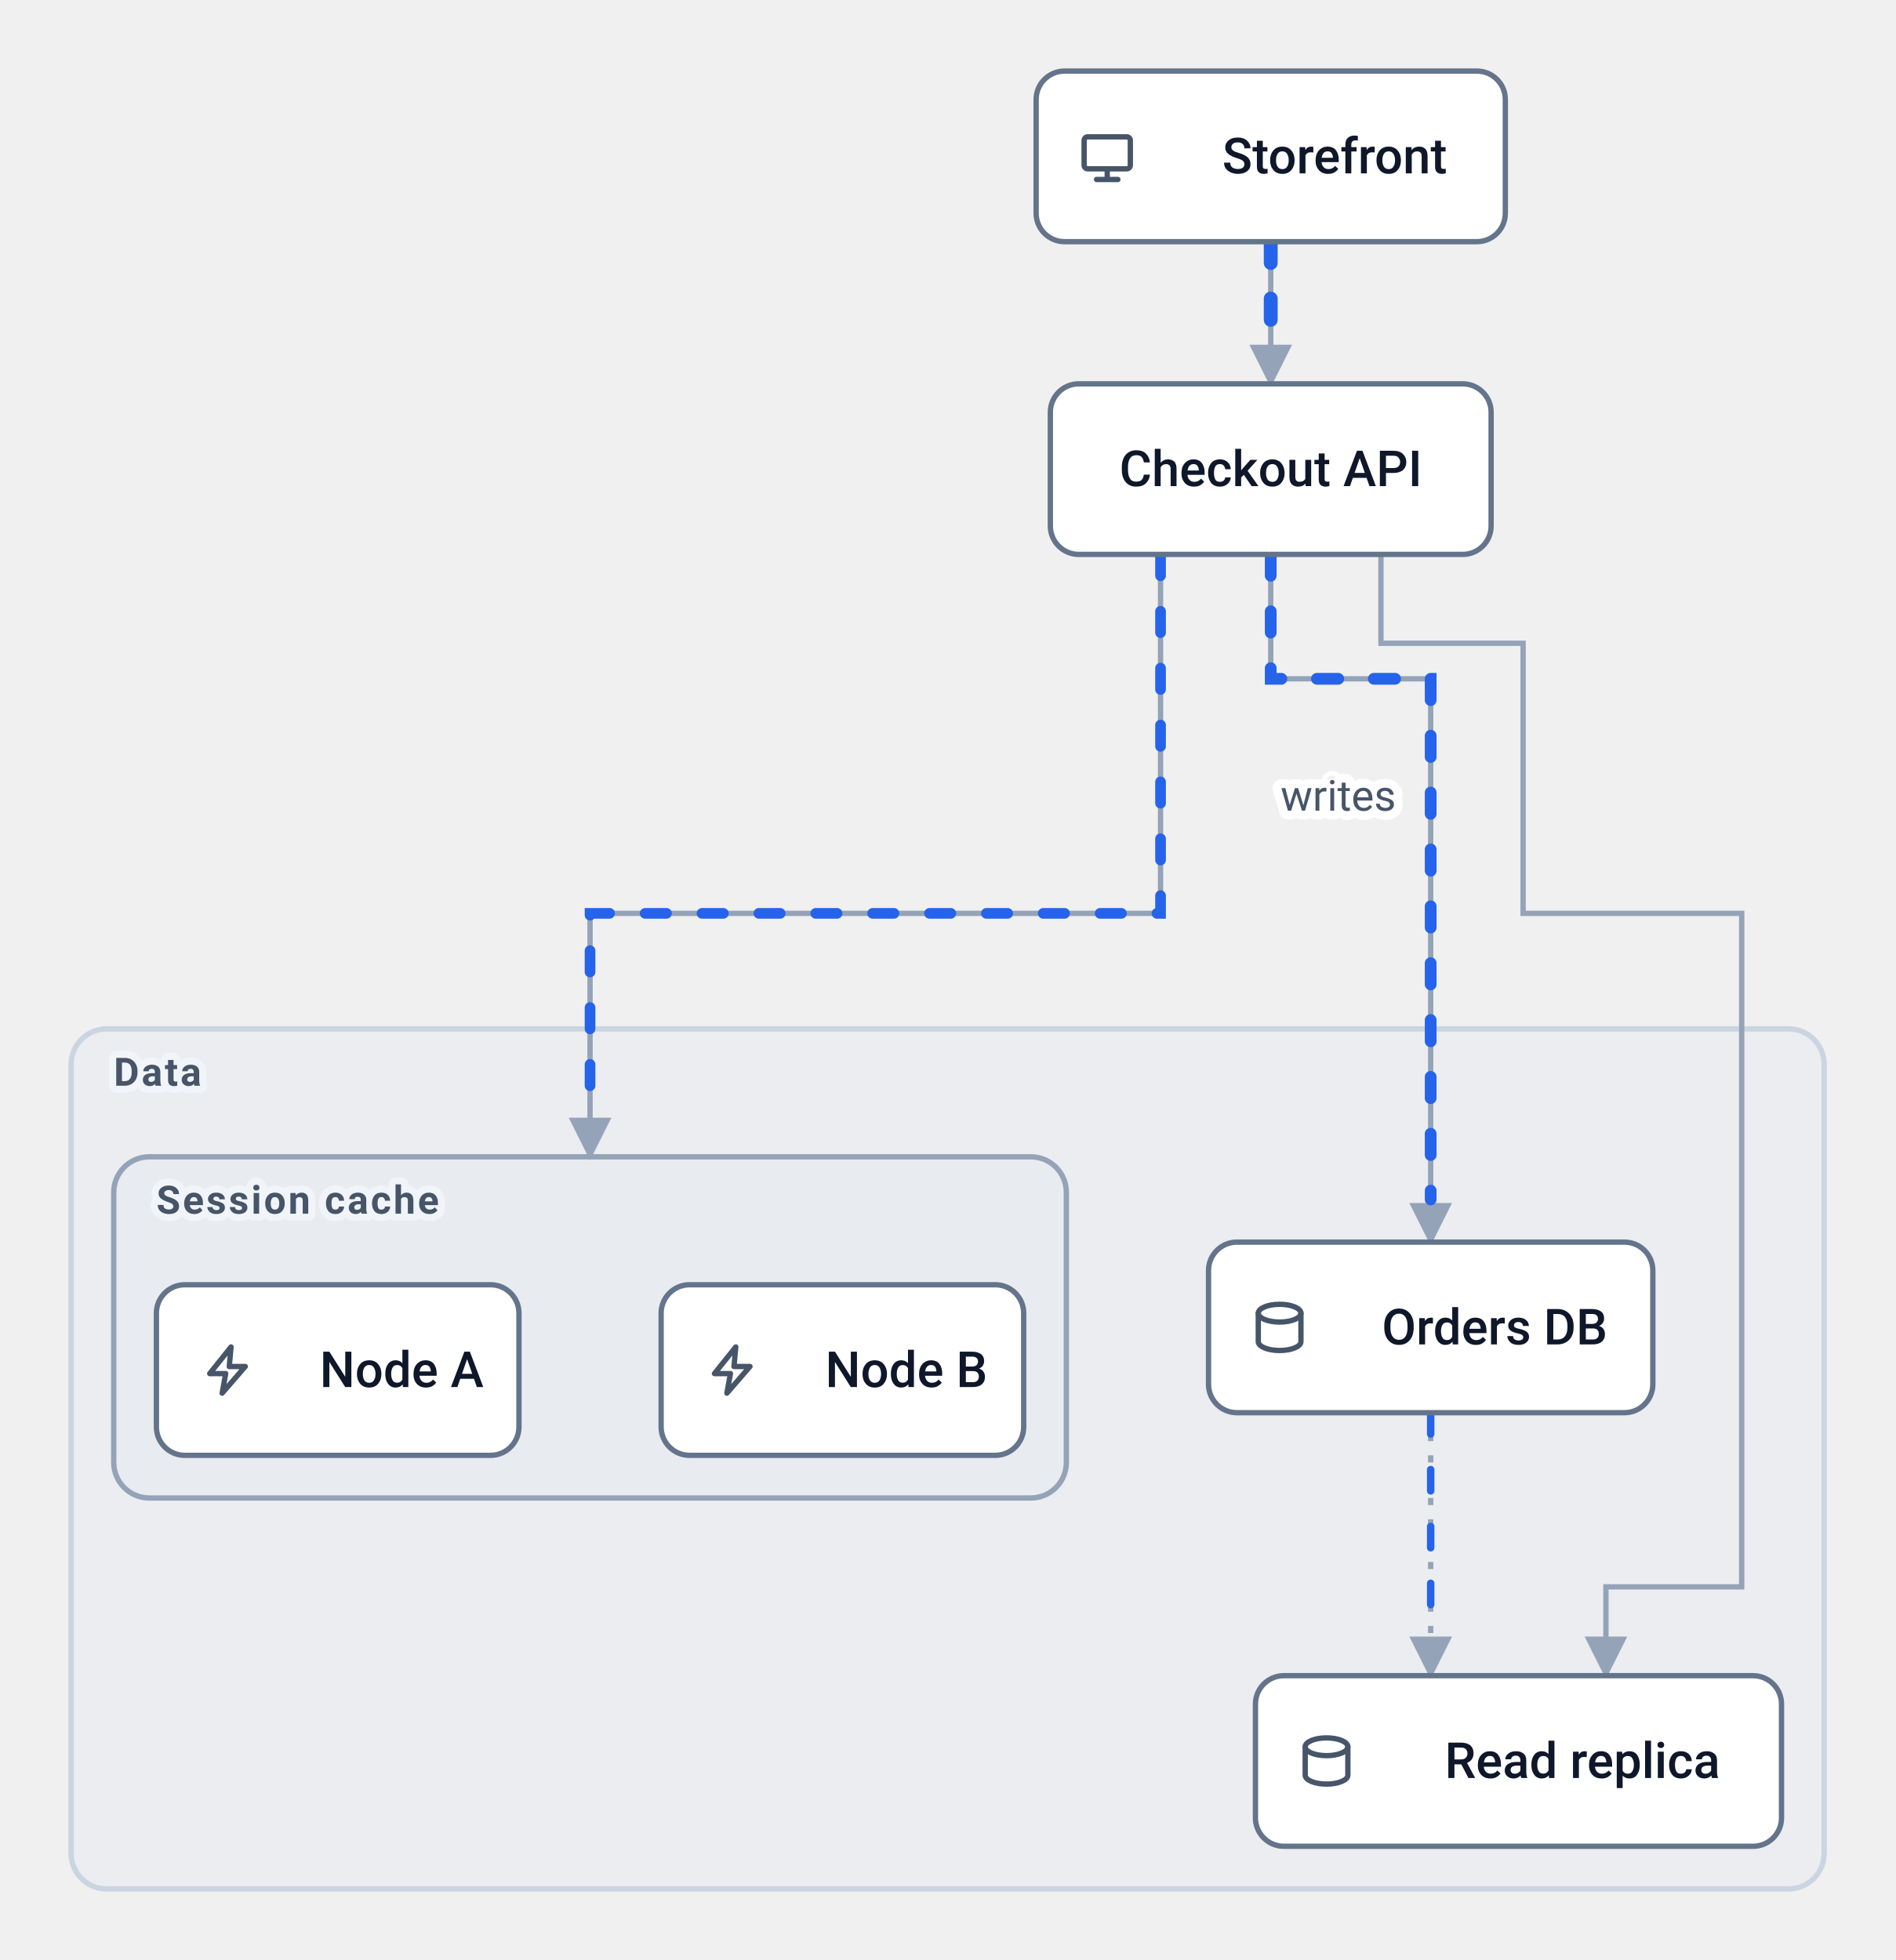
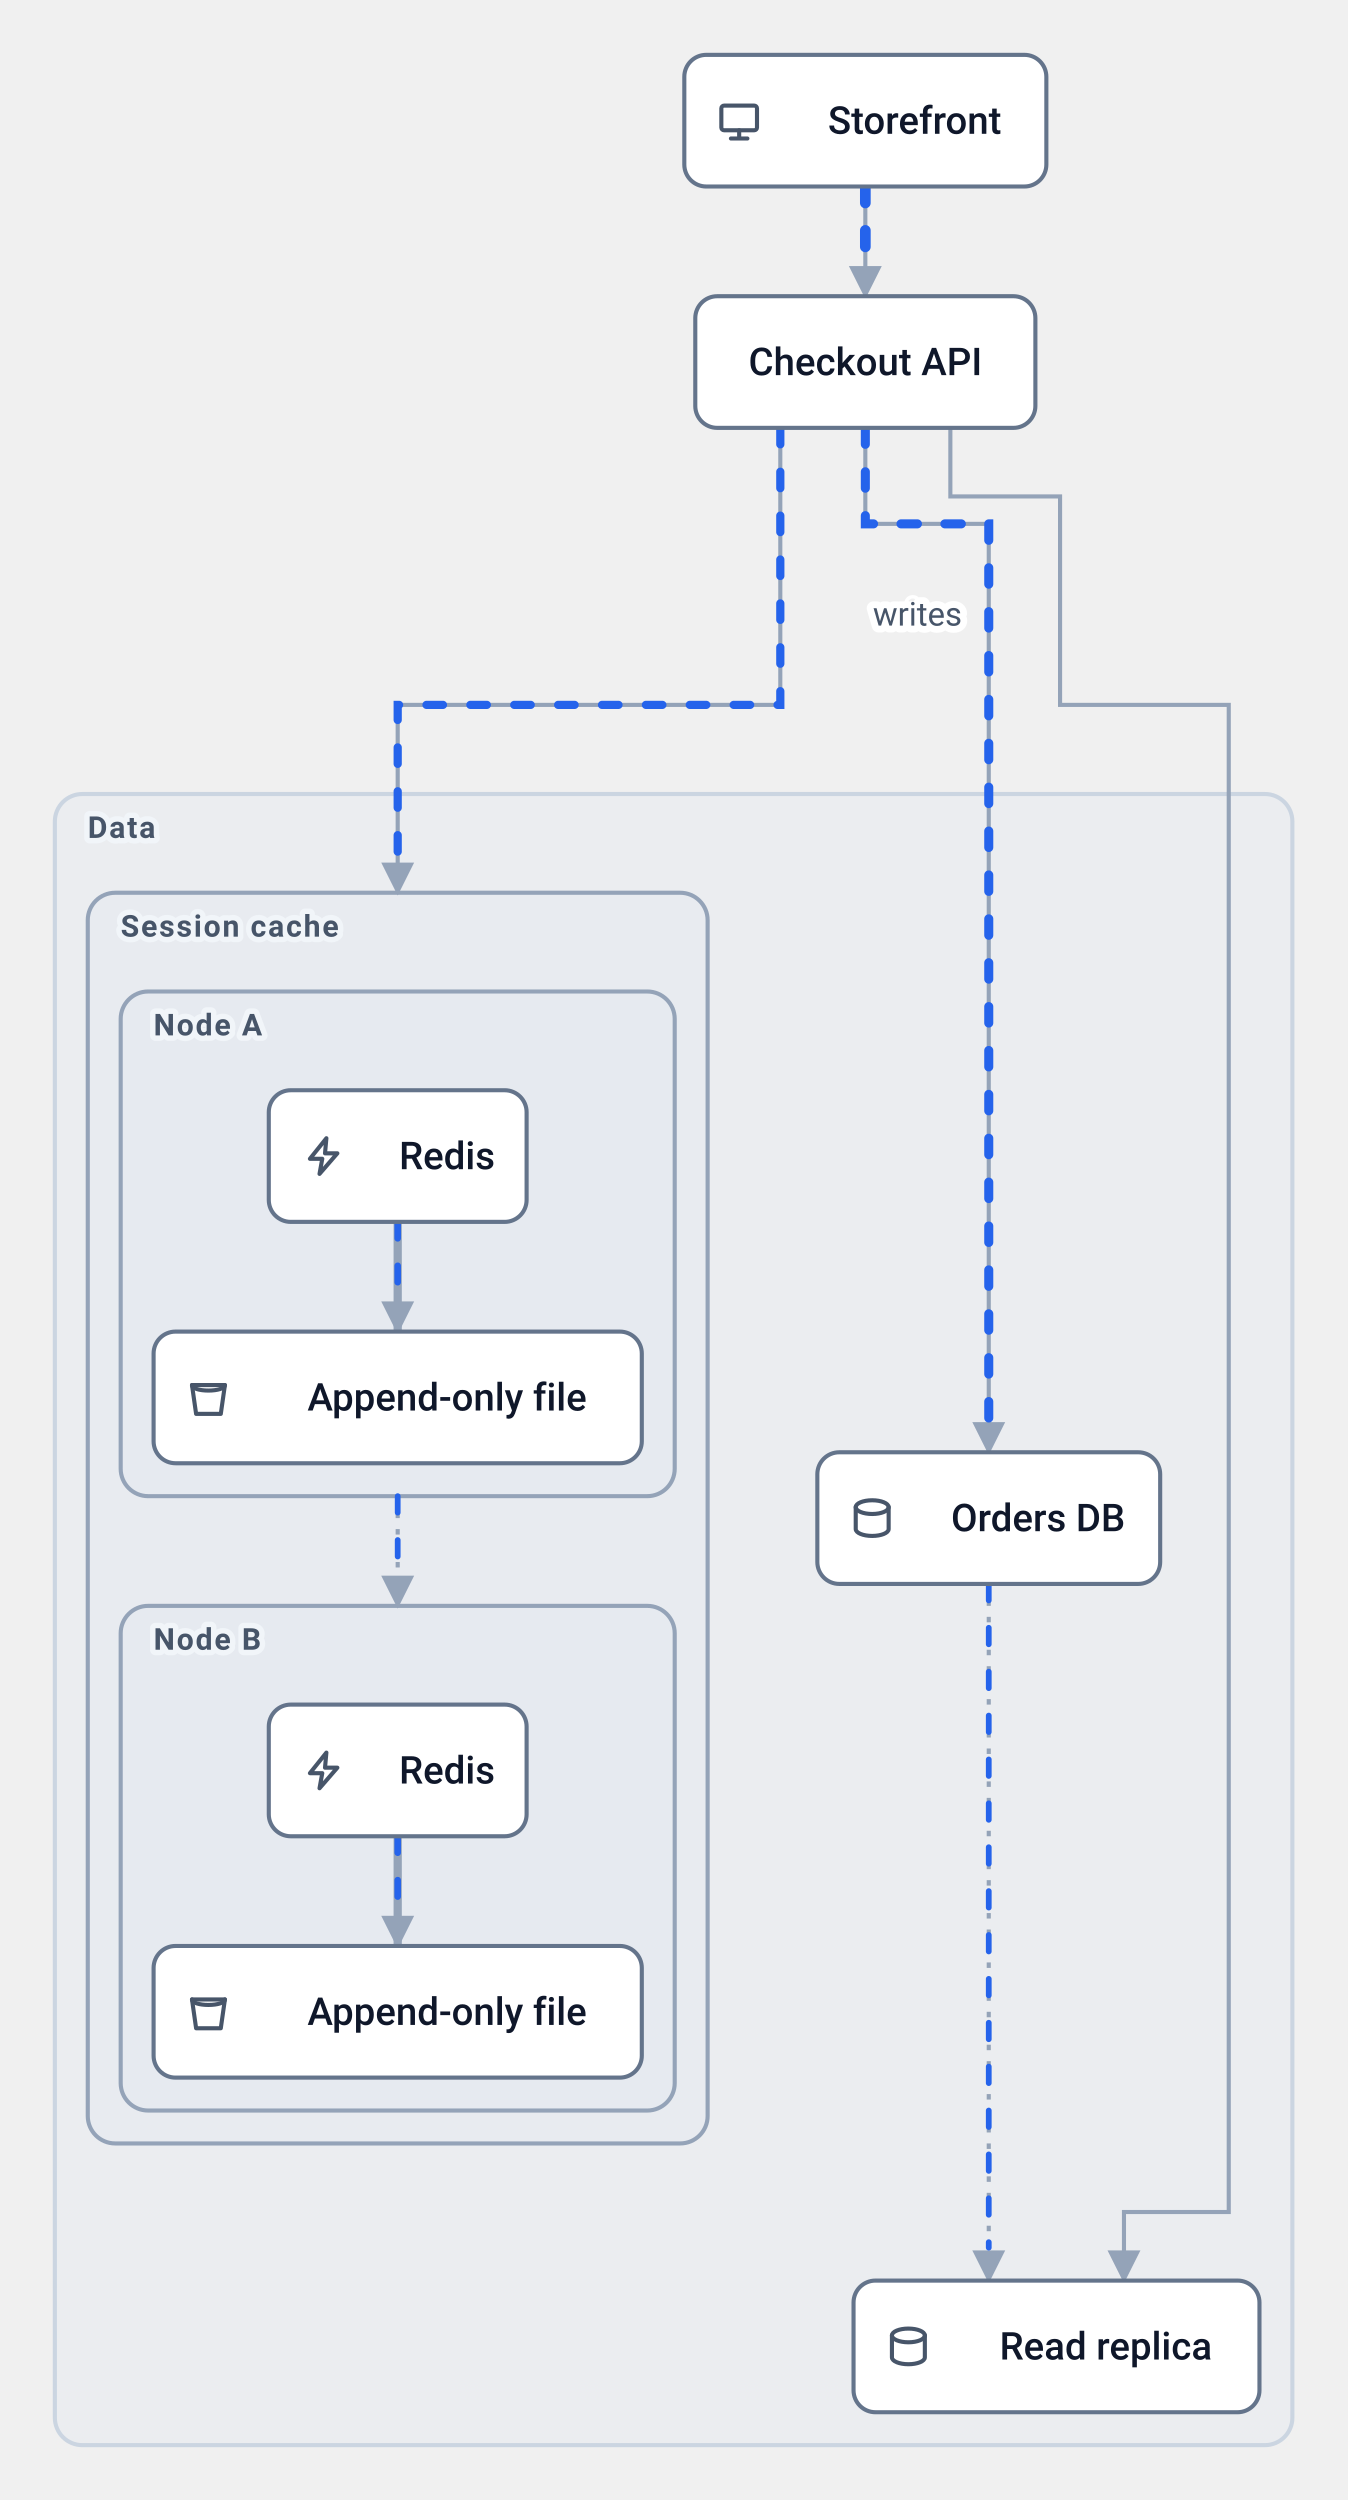
- <svg xmlns="http://www.w3.org/2000/svg" viewBox="0 0 533.2 551.5" width="533.2" height="551.5" data-orrery="1">
+ <svg xmlns="http://www.w3.org/2000/svg" viewBox="0 0 491.2 911.5" width="491.2" height="911.5" data-orrery="1">
  <style>.group-box{fill:#e2e8f0;fill-opacity:.35;stroke:#cbd5e1;stroke-width:1.5}
.group-label{font:600 11px system-ui,-apple-system,"Segoe UI",Roboto,sans-serif;fill:#475569;letter-spacing:.06em;text-transform:uppercase;paint-order:stroke;stroke:#f1f5f9;stroke-width:4px;stroke-linejoin:round}
[data-lod="detail"]{opacity:0}
.group[data-collapsed] .group-box{fill-opacity:.7}
.summary-label{font:500 16px system-ui,-apple-system,"Segoe UI",Roboto,sans-serif;fill:#0f172a;text-anchor:middle;dominant-baseline:central}
.summary-open{fill:none;stroke:#94a3b8;stroke-width:1.5;stroke-linecap:round}
.node-box{fill:#ffffff;stroke:#64748b;stroke-width:1.5}
.node-label{font:500 14px system-ui,-apple-system,"Segoe UI",Roboto,sans-serif;fill:#0f172a;text-anchor:middle;dominant-baseline:central}
.node-tech{font:11px system-ui,-apple-system,"Segoe UI",Roboto,sans-serif;fill:#64748b;text-anchor:middle;dominant-baseline:central}
.replicas rect{fill:#ffffff;stroke:#94a3b8;stroke-width:1.5}
.badge{font:600 11px system-ui,-apple-system,"Segoe UI",Roboto,sans-serif;fill:#475569;text-anchor:end;dominant-baseline:central}
.node[data-ghost]{opacity:.5}.node[data-ghost] .node-box{stroke-dasharray:3 3}.node[data-ghost] .node-label{font-style:italic}
.glyph{fill:none;stroke:#475569;stroke-width:1.5;stroke-linejoin:round;stroke-linecap:round}
.glyph-text{font:600 13px system-ui,-apple-system,"Segoe UI",Roboto,sans-serif;fill:#475569;text-anchor:middle;dominant-baseline:central}
.edge{fill:none;stroke:#94a3b8;stroke-width:1.5}
.flow{fill:none;stroke:#2563eb;stroke-linecap:round;stroke-dasharray:6 10;animation:orrery-flow 1s linear infinite}
.edge-label{font:12px system-ui,-apple-system,"Segoe UI",Roboto,sans-serif;fill:#475569;text-anchor:middle;dominant-baseline:central;paint-order:stroke;stroke:#ffffff;stroke-width:5px;stroke-linejoin:round}
.legend text{font:12px system-ui,-apple-system,"Segoe UI",Roboto,sans-serif;fill:#475569;dominant-baseline:central}.legend .legend-name{font-weight:600;fill:#0f172a}
.step-note{font:500 12px system-ui,-apple-system,"Segoe UI",Roboto,sans-serif;fill:#475569;dominant-baseline:central}
@keyframes orrery-flow{to{stroke-dashoffset:-16}}
@keyframes orrery-pulse{0%{stroke-opacity:1}50%{stroke-opacity:0.4}100%{stroke-opacity:1}}
.kind-external .node-box{stroke-dasharray:5 4;fill:#f8fafc}
.gk-region .group-box{stroke-dasharray:8 6}
.gk-zone .group-box{stroke-dasharray:3 5}
.gk-cluster .group-box{stroke:#94a3b8}
.gk-boundary .group-box{stroke:#dc2626;fill-opacity:0;stroke-dasharray:8 6}
.edge-async{stroke-dasharray:6 5}
.edge-replication{stroke-dasharray:2 4}
.edge-dataflow{stroke-width:3}
.st-degraded .node-box{stroke:#d97706;stroke-width:2;fill:#fffbeb}
.st-degraded .group-box{stroke:#d97706;stroke-width:2;fill:#fffbeb}
.st-degraded .node-label{fill:#92400e}
.st-degraded .group-label{fill:#92400e}
.st-failed .node-box{stroke:#dc2626;stroke-width:2;fill:#fef2f2;animation:orrery-pulse 1.2s linear infinite}
.st-failed .group-box{stroke:#dc2626;stroke-width:2;fill:#fef2f2;animation:orrery-pulse 1.2s linear infinite}
.st-failed .node-label{fill:#991b1b}
.st-failed .group-label{fill:#991b1b}
.st-off .node-box{stroke-dasharray:4 4}
.st-off .group-box{stroke-dasharray:4 4}
.st-off{opacity:0.45}</style>
  <defs>
    <marker id="arrow" viewBox="0 0 12 12" refX="11" refY="6" markerWidth="12" markerHeight="12" markerUnits="userSpaceOnUse" orient="auto">
      <path d="M0 0L12 6L0 12z" fill="#94a3b8" />
    </marker>
    <marker id="arrow-start" viewBox="0 0 12 12" refX="1" refY="6" markerWidth="12" markerHeight="12" markerUnits="userSpaceOnUse" orient="auto">
      <path d="M12 0L0 6L12 12z" fill="#94a3b8" />
    </marker>
  </defs>
  <g class="scene">
-     <g class="view" data-view="overview" data-title="Overview" data-size="533.2 551.5">
+     <g class="view" data-view="overview" data-title="Overview" data-size="491.2 911.5">
      <g class="groups">
-         <g class="group gk-tier st-on" data-group="data" data-bbox="20 289.5 493.2 242" data-state="on">
-           <rect class="group-box" x="20" y="289.5" width="493.2" height="242" rx="10" />
+         <g class="group gk-tier st-on" data-group="data" data-bbox="20 289.5 451.2 602" data-state="on">
+           <rect class="group-box" x="20" y="289.5" width="451.2" height="602" rx="10" />
          <text class="group-label" x="32" y="305.5">Data</text>
        </g>
-         <g class="group gk-cluster st-on" data-group="sessions" data-bbox="32 325.5 268 96" data-state="on">
-           <rect class="group-box" x="32" y="325.5" width="268" height="96" rx="10" />
+         <g class="group gk-cluster st-on" data-group="sessions" data-bbox="32 325.5 226 456" data-state="on">
+           <rect class="group-box" x="32" y="325.5" width="226" height="456" rx="10" />
          <text class="group-label" x="44" y="341.5">Session cache</text>
+         </g>
+         <g class="group gk-cluster st-on" data-group="cache-a" data-bbox="44 361.5 202 184" data-state="on">
+           <rect class="group-box" x="44" y="361.5" width="202" height="184" rx="10" />
+           <text class="group-label" x="56" y="377.5">Node A</text>
+         </g>
+         <g class="group gk-cluster st-on" data-group="cache-b" data-bbox="44 585.5 202 184" data-state="on">
+           <rect class="group-box" x="44" y="585.5" width="202" height="184" rx="10" />
+           <text class="group-label" x="56" y="601.5">Node B</text>
        </g>
      </g>
      <g class="edges">
-         <path class="edge edge-sync" data-edge="web-&gt;api" data-kind="sync" d="M357.5 68 L357.5 108" marker-end="url(#arrow)" />
-         <path class="flow" data-flow="web-&gt;api" data-load="0.8" d="M357.5 68 L357.5 96" style="stroke-width:3.9;animation-duration:1s" />
-         <path class="edge edge-sync" data-edge="api-&gt;db" data-kind="sync" d="M357.5 156 L357.5 191 L402.5 191 L402.5 349.5" marker-end="url(#arrow)" />
-         <path class="flow" data-flow="api-&gt;db" data-load="0.6" d="M357.5 156 L357.5 191 L402.5 191 L402.5 337.5" style="stroke-width:3.3;animation-duration:1.5s" />
-         <text class="edge-label" x="376.5" y="224">writes</text>
-         <path class="edge edge-sync" data-edge="failover" data-kind="sync" d="M388.5 156 L388.5 181 L428.5 181 L428.5 257 L490 257 L490 446.5 L451.8 446.5 L451.8 471.5" marker-end="url(#arrow)" />
-         <path class="flow" data-flow="failover" data-load="0" d="M388.5 156 L388.5 181 L428.5 181 L428.5 257 L490 257 L490 446.5 L451.8 446.5 L451.8 459.5" style="stroke-width:1.5;animation:none;opacity:0" />
-         <path class="edge edge-replication" data-edge="db-&gt;replica" data-kind="replication" d="M402.5 397.5 L402.5 471.5" marker-end="url(#arrow)" />
-         <path class="flow" data-flow="db-&gt;replica" data-load="0.2" d="M402.5 397.5 L402.5 459.5" style="stroke-width:2.1;animation-duration:2.5s" />
-         <path class="edge edge-sync" data-edge="api-&gt;sessions" data-kind="sync" d="M326.5 156 L326.5 257 L166 257 L166 325.5" marker-end="url(#arrow)" />
-         <path class="flow" data-flow="api-&gt;sessions" data-load="0.5" d="M326.5 156 L326.5 257 L166 257 L166 313.5" style="stroke-width:3;animation-duration:1.8s" />
+         <path class="edge edge-sync" data-edge="web-&gt;api" data-kind="sync" d="M315.5 68 L315.5 108" marker-end="url(#arrow)" />
+         <path class="flow" data-flow="web-&gt;api" data-load="0.8" d="M315.5 68 L315.5 96" style="stroke-width:3.9;animation-duration:1s" />
+         <path class="edge edge-sync" data-edge="api-&gt;db" data-kind="sync" d="M315.5 156 L315.5 191 L360.5 191 L360.5 529.5" marker-end="url(#arrow)" />
+         <path class="flow" data-flow="api-&gt;db" data-load="0.6" d="M315.5 156 L315.5 191 L360.5 191 L360.5 517.5" style="stroke-width:3.3;animation-duration:1.5s" />
+         <text class="edge-label" x="334.5" y="224">writes</text>
+         <path class="edge edge-sync" data-edge="failover" data-kind="sync" d="M346.5 156 L346.5 181 L386.5 181 L386.5 257 L448 257 L448 806.5 L409.8 806.5 L409.8 831.5" marker-end="url(#arrow)" />
+         <path class="flow" data-flow="failover" data-load="0" d="M346.5 156 L346.5 181 L386.5 181 L386.5 257 L448 257 L448 806.5 L409.8 806.5 L409.8 819.5" style="stroke-width:1.5;animation:none;opacity:0" />
+         <path class="edge edge-replication" data-edge="db-&gt;replica" data-kind="replication" d="M360.5 577.5 L360.5 831.5" marker-end="url(#arrow)" />
+         <path class="flow" data-flow="db-&gt;replica" data-load="0.2" d="M360.5 577.5 L360.5 819.5" style="stroke-width:2.1;animation-duration:2.5s" />
+         <path class="edge edge-sync" data-edge="api-&gt;sessions" data-kind="sync" d="M284.5 156 L284.5 257 L145 257 L145 325.5" marker-end="url(#arrow)" />
+         <path class="flow" data-flow="api-&gt;sessions" data-load="0.5" d="M284.5 156 L284.5 257 L145 257 L145 313.5" style="stroke-width:3;animation-duration:1.8s" />
+         <path class="edge edge-dataflow" data-edge="redis-a-&gt;aof-a" data-kind="dataflow" d="M145 445.5 L145 485.5" marker-end="url(#arrow)" />
+         <path class="flow" data-flow="redis-a-&gt;aof-a" data-load="0.3" d="M145 445.5 L145 473.5" style="stroke-width:2.4;animation-duration:2.3s" />
+         <path class="edge edge-dataflow" data-edge="redis-b-&gt;aof-b" data-kind="dataflow" d="M145 669.5 L145 709.5" marker-end="url(#arrow)" />
+         <path class="flow" data-flow="redis-b-&gt;aof-b" data-load="0.3" d="M145 669.5 L145 697.5" style="stroke-width:2.4;animation-duration:2.3s" />
+         <path class="edge edge-replication" data-edge="cache-a-&gt;cache-b" data-kind="replication" d="M145 545.5 L145 585.5" marker-end="url(#arrow)" />
+         <path class="flow" data-flow="cache-a-&gt;cache-b" data-load="0.2" d="M145 545.5 L145 573.5" style="stroke-width:2.1;animation-duration:2.5s" />
      </g>
      <g class="nodes">
-         <g class="node kind-client st-on" data-node="web" data-kind="client" data-state="on" data-bbox="291.5 20 132 48" transform="translate(291.5 20)">
+         <g class="node kind-client st-on" data-node="web" data-kind="client" data-state="on" data-bbox="249.5 20 132 48" transform="translate(249.5 20)">
          <rect class="node-box" width="132" height="48" rx="8" />
          <g class="glyph" transform="translate(12 16)">
            <rect x="1.5" y="2.5" width="13" height="9" rx="1" />
            <path d="M5 14.5h6M8 11.5v3" />
          </g>
          <text class="node-label" x="84" y="24">Storefront</text>
        </g>
-         <g class="node kind-service st-on" data-node="api" data-kind="service" data-state="on" data-bbox="295.5 108 124 48" transform="translate(295.5 108)">
+         <g class="node kind-service st-on" data-node="api" data-kind="service" data-state="on" data-bbox="253.5 108 124 48" transform="translate(253.5 108)">
          <rect class="node-box" width="124" height="48" rx="8" />
          <text class="node-label" x="62" y="24">Checkout API</text>
        </g>
-         <g class="node kind-database st-on" data-node="db" data-kind="database" data-state="on" data-bbox="340 349.5 125 48" transform="translate(340 349.5)">
+         <g class="node kind-database st-on" data-node="db" data-kind="database" data-state="on" data-bbox="298 529.5 125 48" transform="translate(298 529.5)">
          <rect class="node-box" width="125" height="48" rx="8" />
          <g class="glyph" transform="translate(12 16)">
            <ellipse cx="8" cy="4" rx="6" ry="2.5" />
            <path d="M2 4v8c0 1.4 2.7 2.5 6 2.5s6-1.1 6-2.5V4" />
          </g>
          <text class="node-label" x="80.5" y="24">Orders DB</text>
        </g>
-         <g class="node kind-database st-on" data-node="replica" data-kind="database" data-state="on" data-bbox="353.2 471.5 148 48" transform="translate(353.2 471.5)">
+         <g class="node kind-database st-on" data-node="replica" data-kind="database" data-state="on" data-bbox="311.2 831.5 148 48" transform="translate(311.2 831.5)">
          <rect class="node-box" width="148" height="48" rx="8" />
          <g class="glyph" transform="translate(12 16)">
            <ellipse cx="8" cy="4" rx="6" ry="2.5" />
            <path d="M2 4v8c0 1.4 2.7 2.5 6 2.5s6-1.1 6-2.5V4" />
          </g>
          <text class="node-label" x="92" y="24">Read replica</text>
        </g>
-         <g class="node kind-cache st-on" data-node="cache-a" data-kind="cache" data-state="on" data-bbox="44 361.5 102 48" transform="translate(44 361.5)">
-           <rect class="node-box" width="102" height="48" rx="8" />
+         <g class="node kind-cache st-on" data-node="redis-a" data-kind="cache" data-state="on" data-bbox="98 397.5 94 48" transform="translate(98 397.5)">
+           <rect class="node-box" width="94" height="48" rx="8" />
          <g class="glyph" transform="translate(12 16)">
            <path d="M9 1.5L3 9h4.5l-1 5.5L13 7H8.5z" />
          </g>
-           <text class="node-label" x="69" y="24">Node A</text>
+           <text class="node-label" x="65" y="24">Redis</text>
        </g>
-         <g class="node kind-cache st-on" data-node="cache-b" data-kind="cache" data-state="on" data-bbox="186 361.5 102 48" transform="translate(186 361.5)">
-           <rect class="node-box" width="102" height="48" rx="8" />
+         <g class="node kind-storage st-on" data-node="aof-a" data-kind="storage" data-state="on" data-bbox="56 485.5 178 48" transform="translate(56 485.5)">
+           <rect class="node-box" width="178" height="48" rx="8" />
+           <g class="glyph" transform="translate(12 16)">
+             <path d="M2 3.5h12l-1.5 10.5h-9z" />
+             <path d="M2 3.5c0 1.2 2.7 2 6 2s6-.8 6-2" />
+           </g>
+           <text class="node-label" x="107" y="24">Append-only file</text>
+         </g>
+         <g class="node kind-cache st-on" data-node="redis-b" data-kind="cache" data-state="on" data-bbox="98 621.5 94 48" transform="translate(98 621.5)">
+           <rect class="node-box" width="94" height="48" rx="8" />
          <g class="glyph" transform="translate(12 16)">
            <path d="M9 1.5L3 9h4.5l-1 5.5L13 7H8.5z" />
          </g>
-           <text class="node-label" x="69" y="24">Node B</text>
+           <text class="node-label" x="65" y="24">Redis</text>
+         </g>
+         <g class="node kind-storage st-on" data-node="aof-b" data-kind="storage" data-state="on" data-bbox="56 709.5 178 48" transform="translate(56 709.5)">
+           <rect class="node-box" width="178" height="48" rx="8" />
+           <g class="glyph" transform="translate(12 16)">
+             <path d="M2 3.5h12l-1.5 10.5h-9z" />
+             <path d="M2 3.5c0 1.2 2.7 2 6 2s6-.8 6-2" />
+           </g>
+           <text class="node-label" x="107" y="24">Append-only file</text>
        </g>
      </g>
    </g>
  </g>
</svg>
